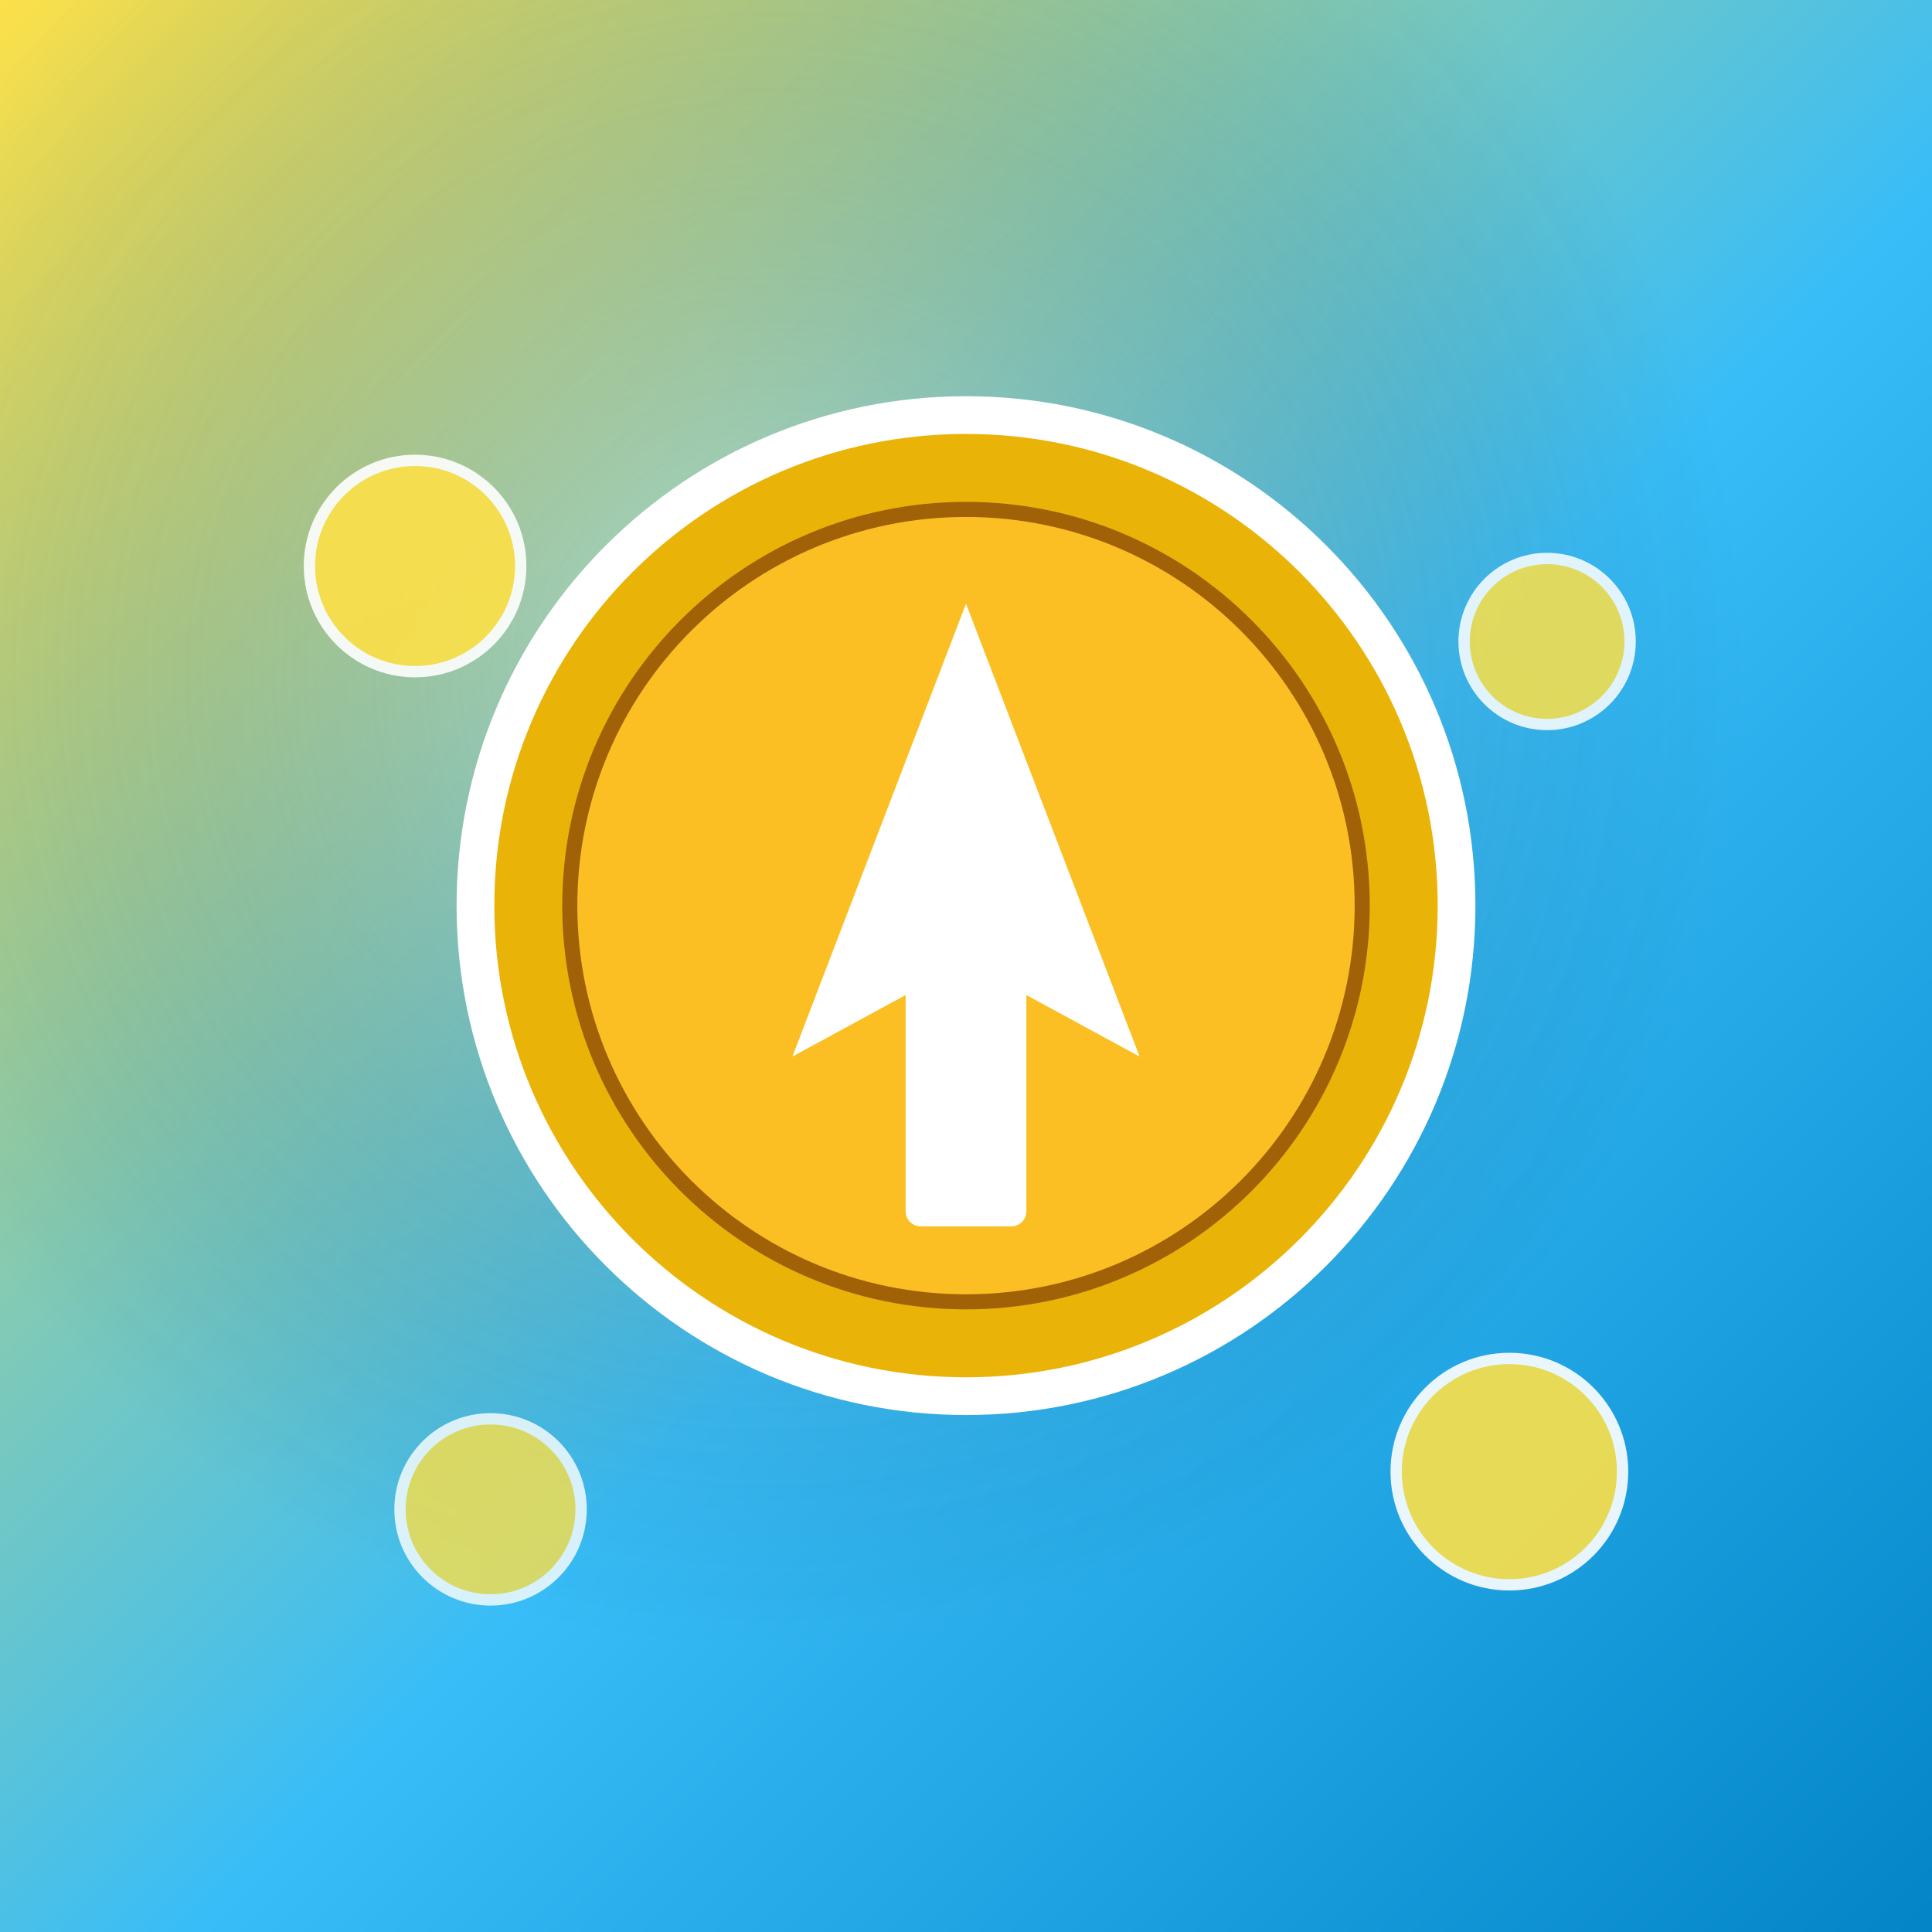
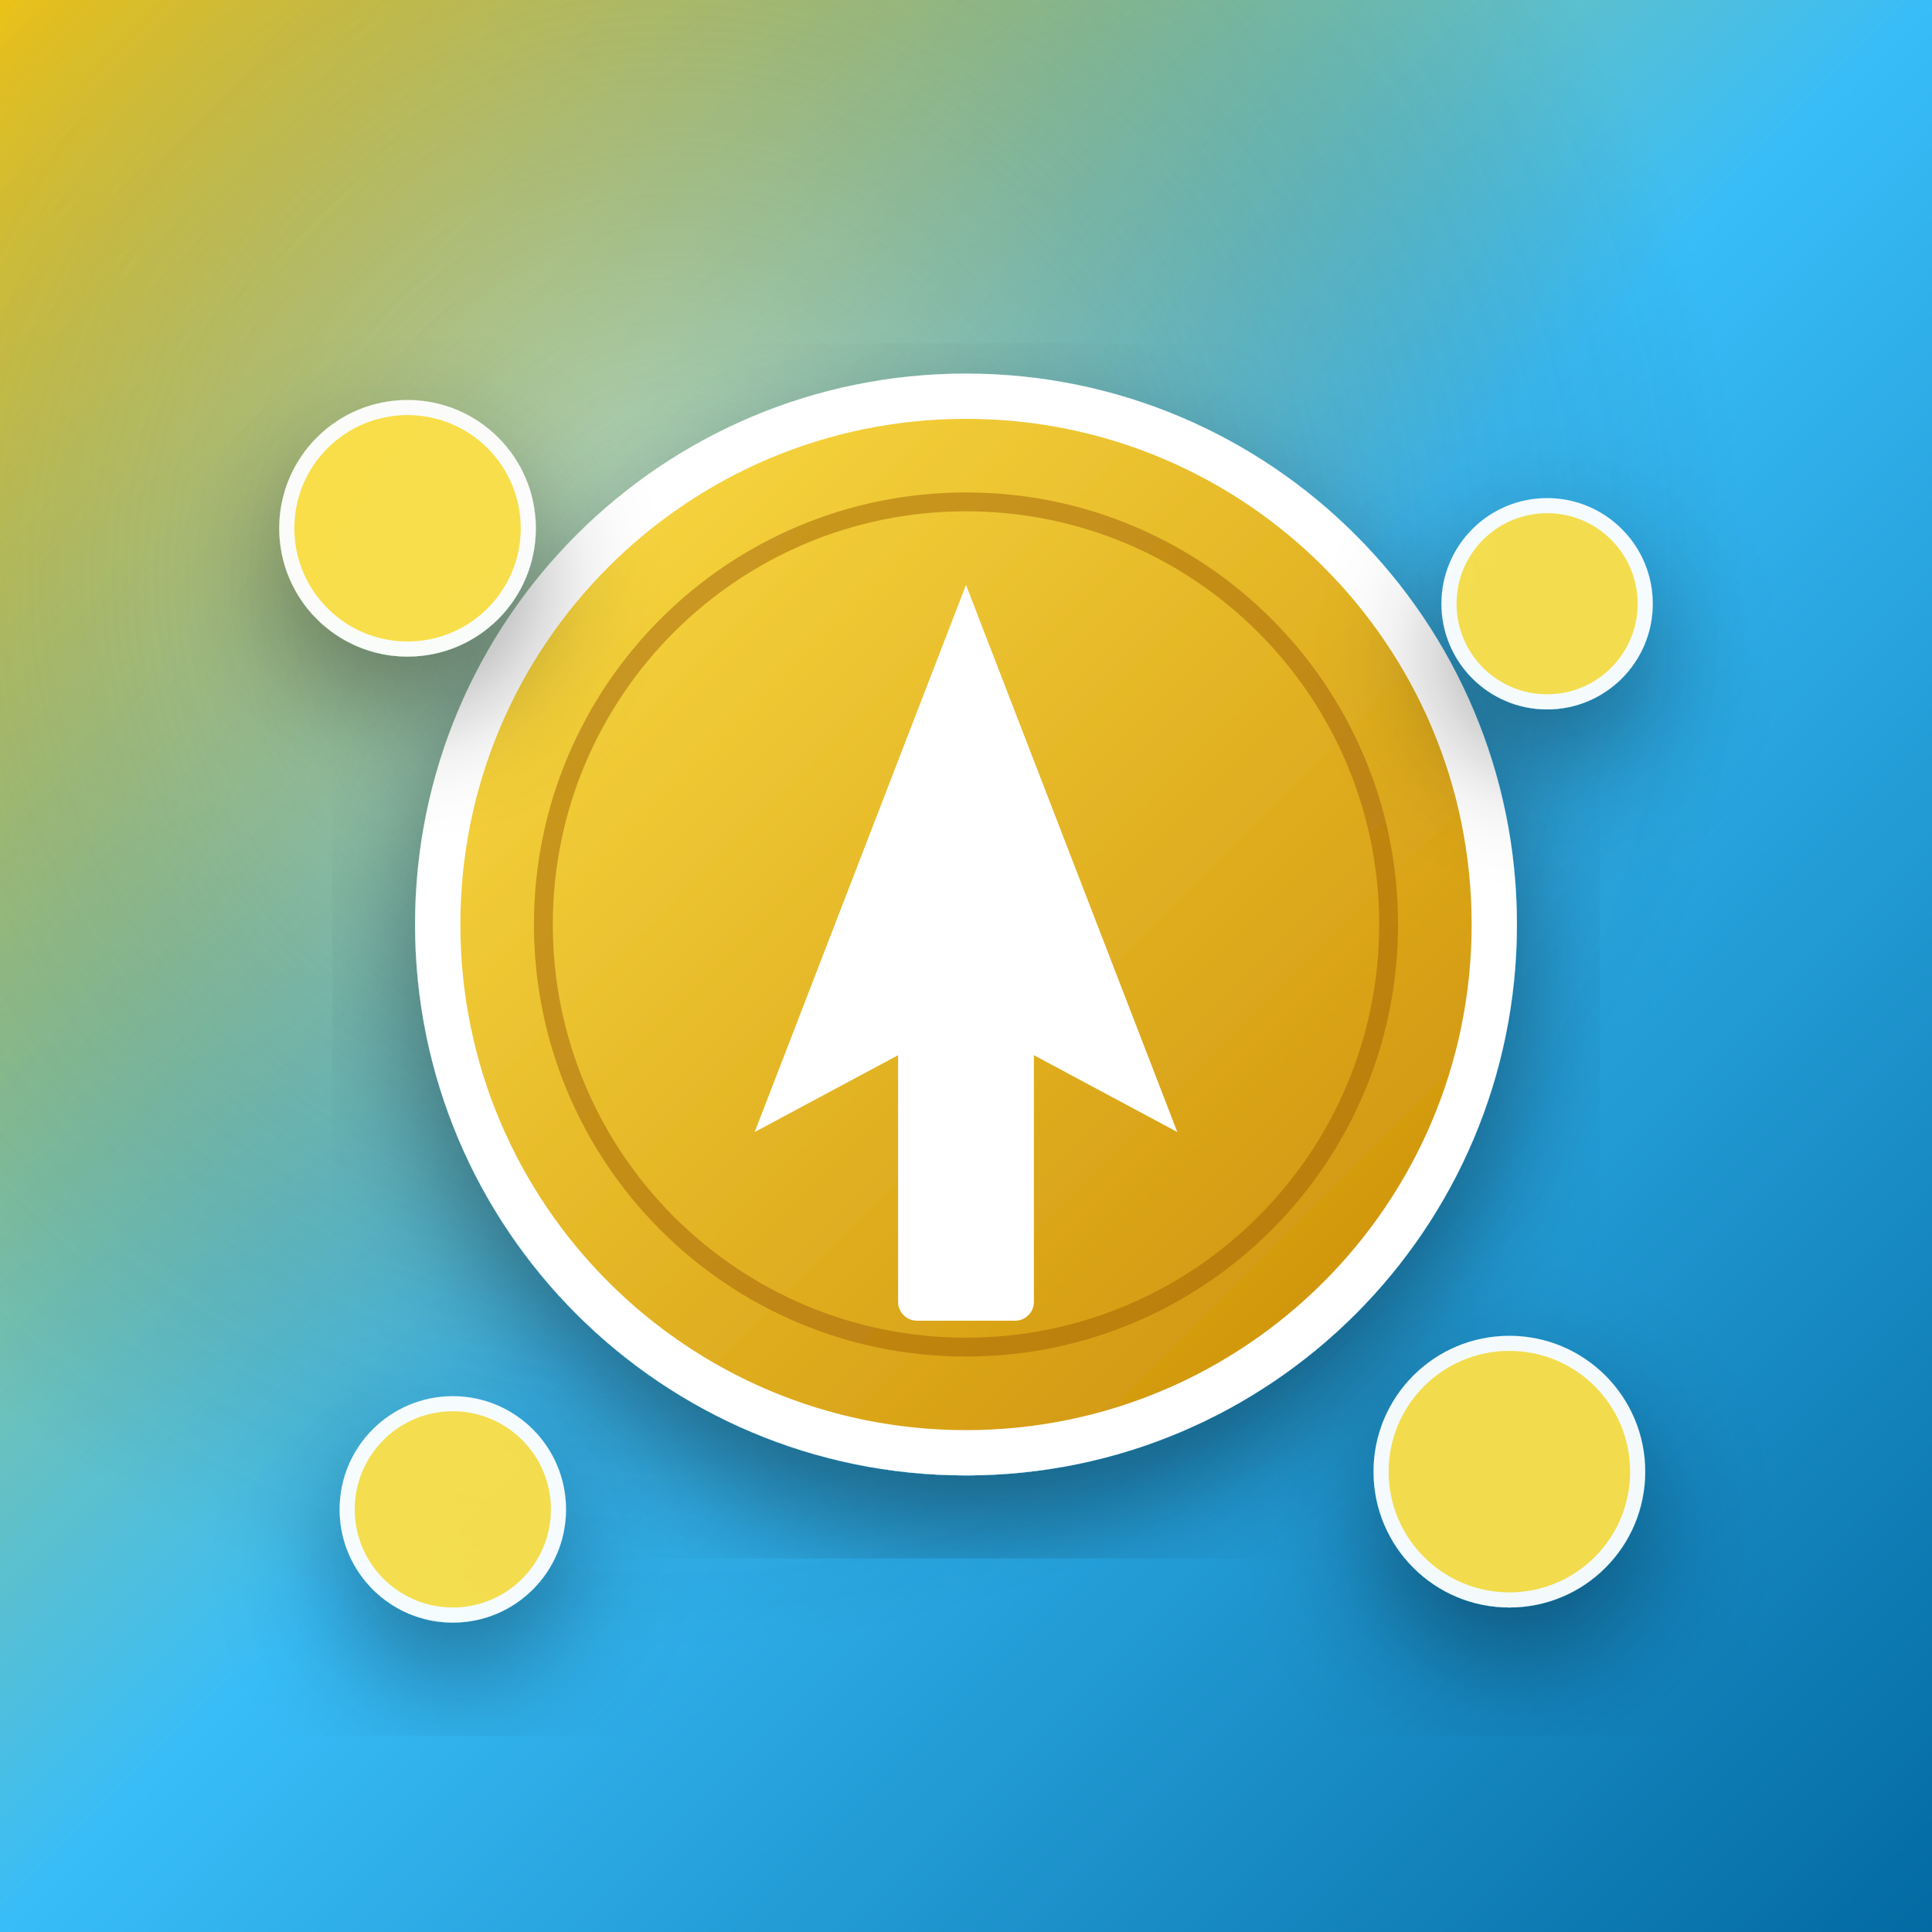
- <svg xmlns="http://www.w3.org/2000/svg" viewBox="0 0 512 512" width="512" height="512">
+ <svg xmlns="http://www.w3.org/2000/svg" viewBox="0 0 512 512">
  <defs>
    <linearGradient id="bg" x1="0" y1="0" x2="1" y2="1">
-       <stop offset="0%" stop-color="#fde047" />
-       <stop offset="55%" stop-color="#38bdf8" />
-       <stop offset="100%" stop-color="#0284c7" />
+       <stop offset="0%" stop-color="#facc15" />
+       <stop offset="50%" stop-color="#38bdf8" />
+       <stop offset="100%" stop-color="#0369a1" />
    </linearGradient>
-     <radialGradient id="shine" cx="40%" cy="35%" r="50%">
-       <stop offset="0%" stop-color="#fff" stop-opacity=".35" />
+     <radialGradient id="shine" cx="35%" cy="30%" r="55%">
+       <stop offset="0%" stop-color="#fff" stop-opacity=".4" />
      <stop offset="100%" stop-opacity="0" />
    </radialGradient>
+     <linearGradient id="coin" x1="0" y1="0" x2="1" y2="1">
+       <stop offset="0%" stop-color="#fde047" />
+       <stop offset="100%" stop-color="#ca8a04" />
+     </linearGradient>
+     <filter id="s">
+       <feDropShadow dx="0" dy="14" stdDeviation="16" flood-opacity=".4" />
+     </filter>
  </defs>
  <rect width="512" height="512" fill="url(#bg)" />
  <rect width="512" height="512" fill="url(#shine)" />
-   <circle cx="256" cy="240" r="130" fill="#eab308" stroke="#fff" stroke-width="10" />
-   <circle cx="256" cy="240" r="105" fill="#fbbf24" stroke="#a16207" stroke-width="4" />
-   <path d="M256 160 L210 280 L256 255 L302 280 Z" fill="#fff" />
-   <rect x="240" y="255" width="32" height="70" rx="4" fill="#fff" />
-   <circle cx="110" cy="150" r="28" fill="#fde047" stroke="#fff" stroke-width="3" opacity=".9" />
-   <circle cx="410" cy="170" r="22" fill="#fde047" stroke="#fff" stroke-width="3" opacity=".85" />
-   <circle cx="130" cy="400" r="24" fill="#fde047" stroke="#fff" stroke-width="3" opacity=".8" />
-   <circle cx="400" cy="390" r="30" fill="#fde047" stroke="#fff" stroke-width="3" opacity=".9" />
+   <g filter="url(#s)">
+     <circle cx="256" cy="245" r="140" fill="url(#coin)" stroke="#fff" stroke-width="12" />
+     <circle cx="256" cy="245" r="112" fill="none" stroke="#a16207" stroke-width="5" opacity=".5" />
+     <path d="M256 155 L200 300 L256 270 L312 300 Z" fill="#fff" />
+     <rect x="238" y="270" width="36" height="80" rx="5" fill="#fff" />
+   </g>
+   <g filter="url(#s)" opacity=".95">
+     <circle cx="108" cy="140" r="32" fill="#fde047" stroke="#fff" stroke-width="4" />
+     <circle cx="410" cy="160" r="26" fill="#fde047" stroke="#fff" stroke-width="4" />
+     <circle cx="120" cy="400" r="28" fill="#fde047" stroke="#fff" stroke-width="4" />
+     <circle cx="400" cy="390" r="34" fill="#fde047" stroke="#fff" stroke-width="4" />
+   </g>
</svg>
